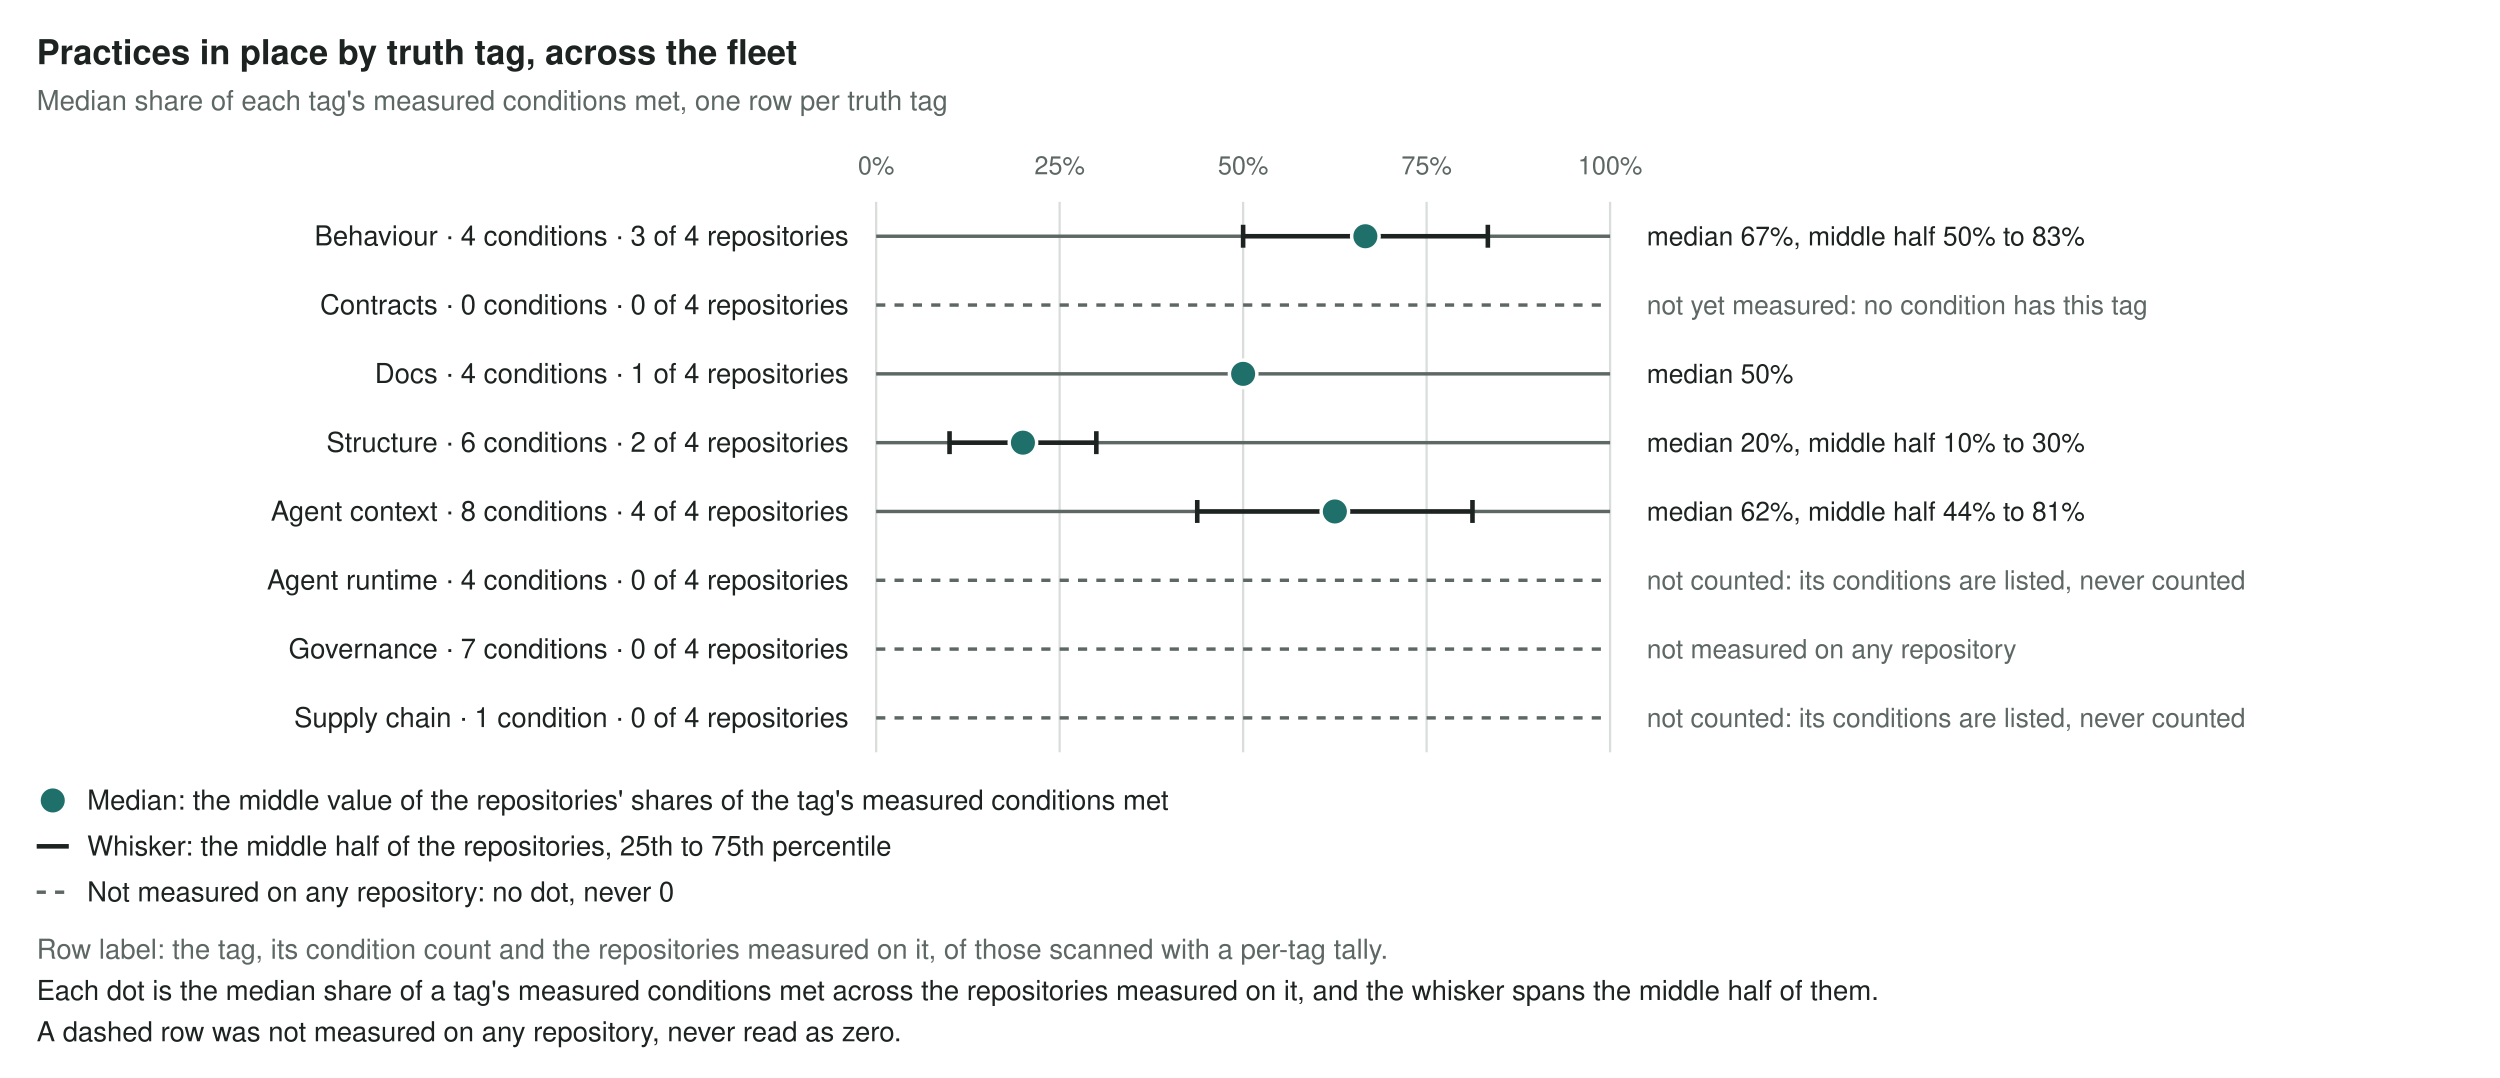
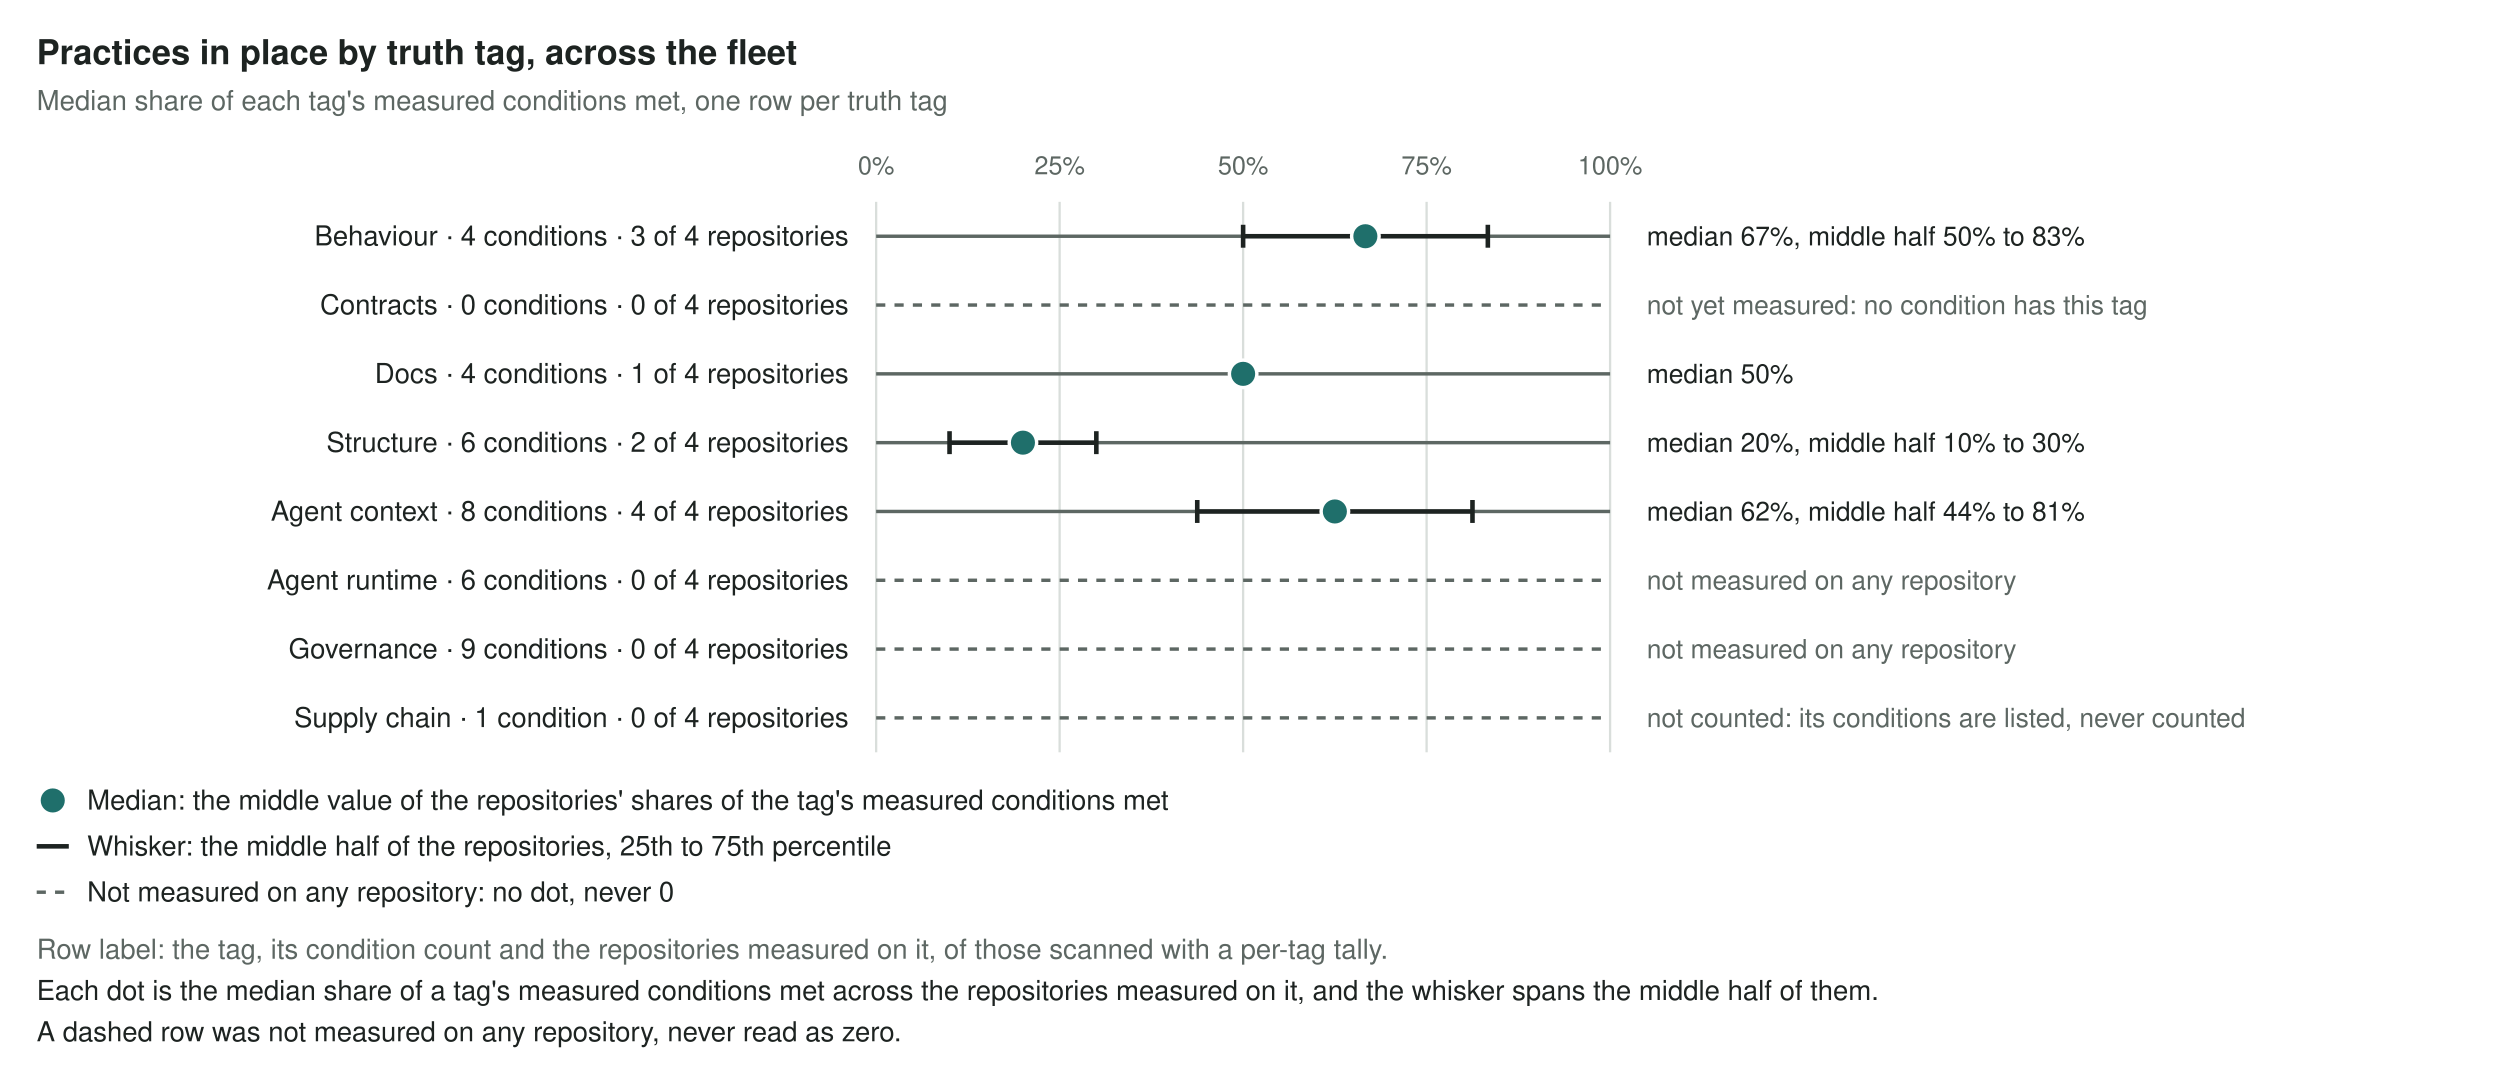
<svg xmlns="http://www.w3.org/2000/svg" class="fleet-tag-profile" viewBox="0 0 1090 470" width="1090" height="470" role="img">
  <style>svg.fleet-tag-profile text { font-family: -apple-system, BlinkMacSystemFont, "Segoe UI", Helvetica, Arial, sans-serif; }svg.fleet-tag-profile .t-bg,svg.fleet-tag-profile .f-bg {fill:#ffffff}svg.fleet-tag-profile .s-bg {stroke:#ffffff}svg.fleet-tag-profile .t-fg,svg.fleet-tag-profile .f-fg {fill:#1d2321}svg.fleet-tag-profile .s-fg {stroke:#1d2321}svg.fleet-tag-profile .t-muted,svg.fleet-tag-profile .f-muted {fill:#5d6763}svg.fleet-tag-profile .s-muted {stroke:#5d6763}svg.fleet-tag-profile .t-rule,svg.fleet-tag-profile .f-rule {fill:#d9dedb}svg.fleet-tag-profile .s-rule {stroke:#d9dedb}svg.fleet-tag-profile .t-accent,svg.fleet-tag-profile .f-accent {fill:#1f6f6b}svg.fleet-tag-profile .s-accent {stroke:#1f6f6b}svg.fleet-tag-profile .t-bad,svg.fleet-tag-profile .f-bad {fill:#b33a2e}svg.fleet-tag-profile .s-bad {stroke:#b33a2e}svg.fleet-tag-profile .t-warn,svg.fleet-tag-profile .f-warn {fill:#b7791f}svg.fleet-tag-profile .s-warn {stroke:#b7791f}svg.fleet-tag-profile .t-unk,svg.fleet-tag-profile .f-unk {fill:#9aa39f}svg.fleet-tag-profile .s-unk {stroke:#9aa39f}@media (prefers-color-scheme: dark){svg.fleet-tag-profile .t-bg,svg.fleet-tag-profile .f-bg {fill:#1a201e}svg.fleet-tag-profile .s-bg {stroke:#1a201e}svg.fleet-tag-profile .t-fg,svg.fleet-tag-profile .f-fg {fill:#e6ebe8}svg.fleet-tag-profile .s-fg {stroke:#e6ebe8}svg.fleet-tag-profile .t-muted,svg.fleet-tag-profile .f-muted {fill:#9aa5a0}svg.fleet-tag-profile .s-muted {stroke:#9aa5a0}svg.fleet-tag-profile .t-rule,svg.fleet-tag-profile .f-rule {fill:#2c3532}svg.fleet-tag-profile .s-rule {stroke:#2c3532}svg.fleet-tag-profile .t-accent,svg.fleet-tag-profile .f-accent {fill:#5fb8b1}svg.fleet-tag-profile .s-accent {stroke:#5fb8b1}svg.fleet-tag-profile .t-bad,svg.fleet-tag-profile .f-bad {fill:#ec7a6c}svg.fleet-tag-profile .s-bad {stroke:#ec7a6c}svg.fleet-tag-profile .t-warn,svg.fleet-tag-profile .f-warn {fill:#e0a84a}svg.fleet-tag-profile .s-warn {stroke:#e0a84a}svg.fleet-tag-profile .t-unk,svg.fleet-tag-profile .f-unk {fill:#5f6a66}svg.fleet-tag-profile .s-unk {stroke:#5f6a66}}</style>
  <defs />
  <rect x="0" y="0" width="1090" height="470" class="f-bg" />
  <text x="16.0" y="28.0" font-size="15" text-anchor="start" class="t-fg" font-weight="600">Practices in place by truth tag, across the fleet</text>
  <text x="16.0" y="48.0" font-size="12" text-anchor="start" class="t-muted">Median share of each tag's measured conditions met, one row per truth tag</text>
  <text x="382.0" y="76.0" font-size="11" text-anchor="middle" class="t-muted">0%</text>
  <text x="462.0" y="76.0" font-size="11" text-anchor="middle" class="t-muted">25%</text>
  <text x="542.0" y="76.0" font-size="11" text-anchor="middle" class="t-muted">50%</text>
  <text x="622.0" y="76.0" font-size="11" text-anchor="middle" class="t-muted">75%</text>
  <text x="702.0" y="76.0" font-size="11" text-anchor="middle" class="t-muted">100%</text>
  <line x1="382.0" y1="88.0" x2="382.0" y2="328.0" class="s-rule" stroke-width="1" />
  <line x1="462.0" y1="88.0" x2="462.0" y2="328.0" class="s-rule" stroke-width="1" />
  <line x1="542.0" y1="88.0" x2="542.0" y2="328.0" class="s-rule" stroke-width="1" />
  <line x1="622.0" y1="88.0" x2="622.0" y2="328.0" class="s-rule" stroke-width="1" />
  <line x1="702.0" y1="88.0" x2="702.0" y2="328.0" class="s-rule" stroke-width="1" />
  <g data-tag="behaviour" data-state="share" data-why="That the code's behaviour is checked by something that runs on every change, not taken on trust.">
    <text x="370.0" y="107.0" font-size="12" text-anchor="end" class="t-fg">Behaviour · 4 conditions · 3 of 4 repositories</text>
    <line x1="382.0" y1="103.0" x2="702.0" y2="103.0" class="s-muted" stroke-width="1.5" />
    <g data-mark="whisker" class="s-fg" stroke-width="2">
      <line x1="542.0" y1="103.0" x2="648.7" y2="103.0" />
      <line x1="542.0" y1="98.0" x2="542.0" y2="108.0" />
      <line x1="648.7" y1="98.0" x2="648.7" y2="108.0" />
    </g>
    <circle cx="595.3" cy="103.0" r="6.0" class="f-accent s-bg" stroke-width="1.5" data-mark="dot" />
    <text x="718.0" y="107.0" font-size="11.5" text-anchor="start" class="t-fg">median 67%, middle half 50% to 83%</text>
  </g>
  <g data-tag="contracts" data-state="none" data-why="That generated output and its source agree, so an agent editing one does not quietly break the other.">
    <text x="370.0" y="137.0" font-size="12" text-anchor="end" class="t-fg">Contracts · 0 conditions · 0 of 4 repositories</text>
    <line x1="382.0" y1="133.0" x2="702.0" y2="133.0" class="s-muted" stroke-width="1.5" stroke-dasharray="4 4" data-mark="dashed" />
    <text x="718.0" y="137.0" font-size="11.5" text-anchor="start" class="t-muted">not yet measured: no condition has this tag</text>
  </g>
  <g data-tag="docs" data-state="share" data-why="That what an agent reads about the code is still true of the code.">
    <text x="370.0" y="167.0" font-size="12" text-anchor="end" class="t-fg">Docs · 4 conditions · 1 of 4 repositories</text>
    <line x1="382.0" y1="163.0" x2="702.0" y2="163.0" class="s-muted" stroke-width="1.5" />
    <circle cx="542.0" cy="163.0" r="6.0" class="f-accent s-bg" stroke-width="1.5" data-mark="dot" />
    <text x="718.0" y="167.0" font-size="11.5" text-anchor="start" class="t-fg">median 50%</text>
  </g>
  <g data-tag="structure" data-state="share" data-why="That the code is shaped so an agent can work on one part without holding the whole repository in mind.">
    <text x="370.0" y="197.0" font-size="12" text-anchor="end" class="t-fg">Structure · 6 conditions · 2 of 4 repositories</text>
    <line x1="382.0" y1="193.0" x2="702.0" y2="193.0" class="s-muted" stroke-width="1.5" />
    <g data-mark="whisker" class="s-fg" stroke-width="2">
      <line x1="414.0" y1="193.0" x2="478.0" y2="193.0" />
      <line x1="414.0" y1="188.0" x2="414.0" y2="198.0" />
      <line x1="478.0" y1="188.0" x2="478.0" y2="198.0" />
    </g>
    <circle cx="446.0" cy="193.0" r="6.0" class="f-accent s-bg" stroke-width="1.5" data-mark="dot" />
    <text x="718.0" y="197.0" font-size="11.5" text-anchor="start" class="t-fg">median 20%, middle half 10% to 30%</text>
  </g>
  <g data-tag="agent_context" data-state="share" data-why="That an agent starts each task knowing how this repository works and how to check its own change.">
    <text x="370.0" y="227.0" font-size="12" text-anchor="end" class="t-fg">Agent context · 8 conditions · 4 of 4 repositories</text>
    <line x1="382.0" y1="223.0" x2="702.0" y2="223.0" class="s-muted" stroke-width="1.5" />
    <g data-mark="whisker" class="s-fg" stroke-width="2">
      <line x1="522.0" y1="223.0" x2="642.0" y2="223.0" />
      <line x1="522.0" y1="218.0" x2="522.0" y2="228.0" />
      <line x1="642.0" y1="218.0" x2="642.0" y2="228.0" />
    </g>
    <circle cx="582.0" cy="223.0" r="6.0" class="f-accent s-bg" stroke-width="1.5" data-mark="dot" />
    <text x="718.0" y="227.0" font-size="11.5" text-anchor="start" class="t-fg">median 62%, middle half 44% to 81%</text>
  </g>
-   <g data-tag="agent_runtime" data-state="listed" data-why="That an agent can see the system it changes run, and confirm a change there, not only in the code.">
-     <text x="370.0" y="257.0" font-size="12" text-anchor="end" class="t-fg">Agent runtime · 4 conditions · 0 of 4 repositories</text>
+   <g data-tag="agent_runtime" data-state="not_measured" data-why="That an agent can see the system it changes run, and confirm a change there, not only in the code.">
+     <text x="370.0" y="257.0" font-size="12" text-anchor="end" class="t-fg">Agent runtime · 6 conditions · 0 of 4 repositories</text>
    <line x1="382.0" y1="253.0" x2="702.0" y2="253.0" class="s-muted" stroke-width="1.5" stroke-dasharray="4 4" data-mark="dashed" />
-     <text x="718.0" y="257.0" font-size="11.5" text-anchor="start" class="t-muted">not counted: its conditions are listed, never counted</text>
+     <text x="718.0" y="257.0" font-size="11.5" text-anchor="start" class="t-muted">not measured on any repository</text>
  </g>
  <g data-tag="governance" data-state="not_measured" data-why="That people stay in the loop on what agents change, and that what agents may do is agreed and visible.">
-     <text x="370.0" y="287.0" font-size="12" text-anchor="end" class="t-fg">Governance · 7 conditions · 0 of 4 repositories</text>
+     <text x="370.0" y="287.0" font-size="12" text-anchor="end" class="t-fg">Governance · 9 conditions · 0 of 4 repositories</text>
    <line x1="382.0" y1="283.0" x2="702.0" y2="283.0" class="s-muted" stroke-width="1.5" stroke-dasharray="4 4" data-mark="dashed" />
    <text x="718.0" y="287.0" font-size="11.5" text-anchor="start" class="t-muted">not measured on any repository</text>
  </g>
  <g data-tag="supply_chain" data-state="listed" data-why="That an agent builds and tests against the same dependency versions as CI and everyone else.">
    <text x="370.0" y="317.0" font-size="12" text-anchor="end" class="t-fg">Supply chain · 1 condition · 0 of 4 repositories</text>
    <line x1="382.0" y1="313.0" x2="702.0" y2="313.0" class="s-muted" stroke-width="1.5" stroke-dasharray="4 4" data-mark="dashed" />
    <text x="718.0" y="317.0" font-size="11.5" text-anchor="start" class="t-muted">not counted: its conditions are listed, never counted</text>
  </g>
  <circle cx="23.0" cy="349.0" r="6.0" class="f-accent s-bg" stroke-width="1.5" />
  <text x="38.0" y="353.0" font-size="12" text-anchor="start" class="t-fg">Median: the middle value of the repositories' shares of the tag's measured conditions met</text>
  <line x1="16.0" y1="369.0" x2="30.0" y2="369.0" class="s-fg" stroke-width="2" />
  <text x="38.0" y="373.0" font-size="12" text-anchor="start" class="t-fg">Whisker: the middle half of the repositories, 25th to 75th percentile</text>
  <line x1="16.0" y1="389.0" x2="30.0" y2="389.0" class="s-muted" stroke-width="1.5" stroke-dasharray="4 4" />
  <text x="38.0" y="393.0" font-size="12" text-anchor="start" class="t-fg">Not measured on any repository: no dot, never 0</text>
  <text x="16.0" y="418.0" font-size="12" text-anchor="start" class="t-muted">Row label: the tag, its condition count and the repositories measured on it, of those scanned with a per-tag tally.</text>
  <text x="16.0" y="436.0" font-size="12" text-anchor="start" class="t-fg">Each dot is the median share of a tag's measured conditions met across the repositories measured on it, and the whisker spans the middle half of them.</text>
  <text x="16.0" y="454.0" font-size="12" text-anchor="start" class="t-fg">A dashed row was not measured on any repository, never read as zero.</text>
</svg>
